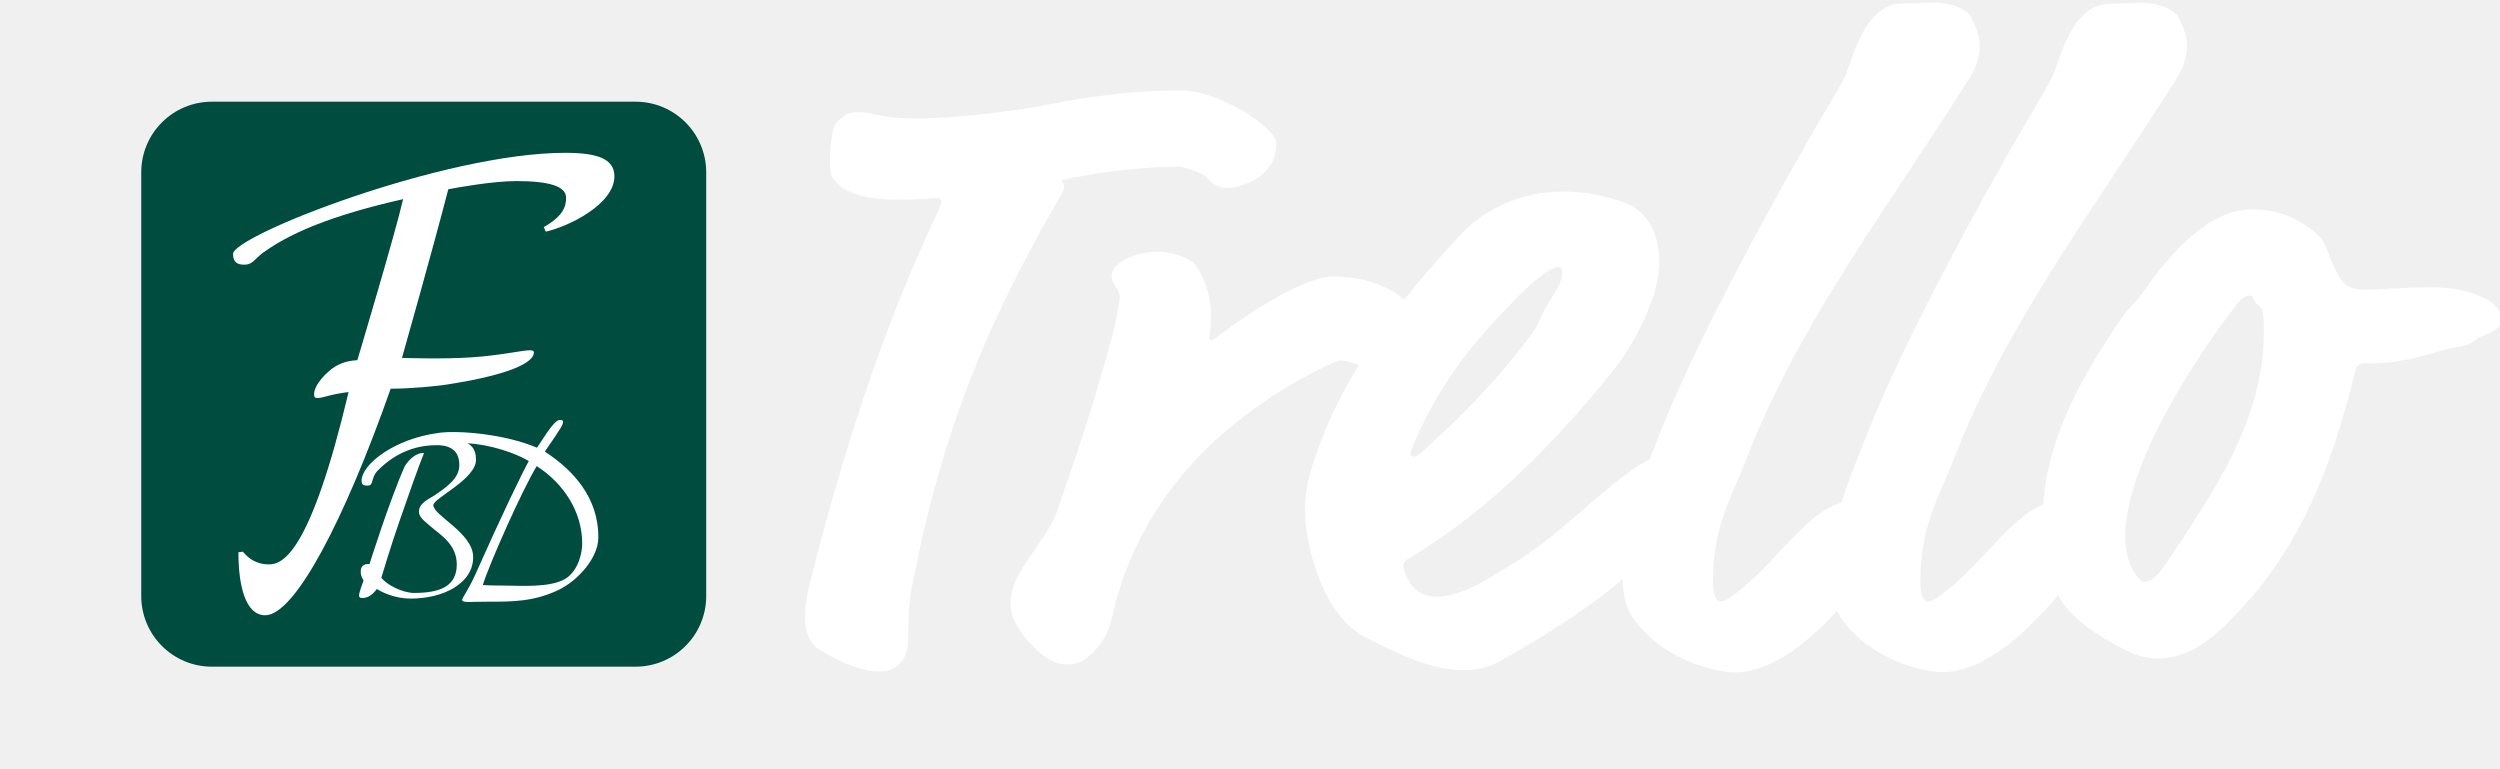
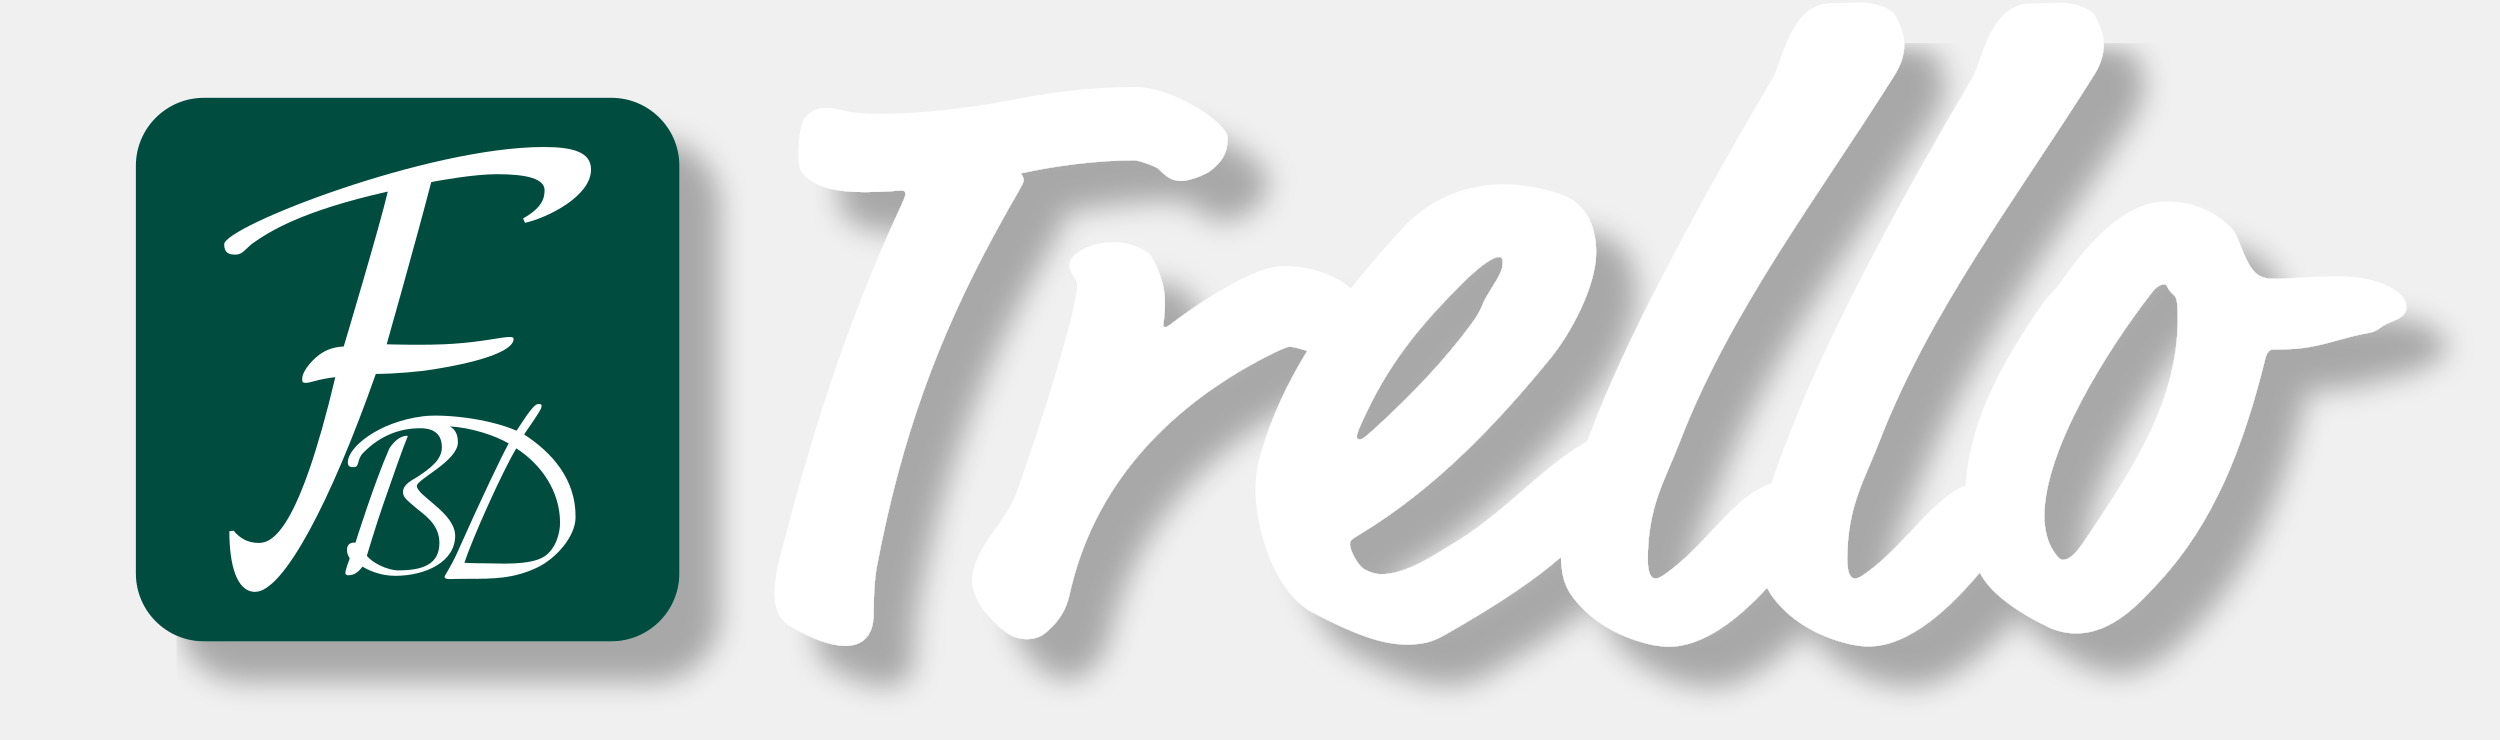
- <svg xmlns="http://www.w3.org/2000/svg" version="1.1" id="my-trello-logo-svg" x="0px" y="0px" width="885" height="272" viewBox="0 0 885 272" style="enable-background:new 0 0 885 272;" xml:space="preserve">
-   <path fill="#ffffff" d="M723.3,178.6c-12.8,5.2-22.8,23.2-38.2,33.4c-1,0.6-1.9, 0.9-2.5,0.9c-1.3,0-2.8-1.3-2.8-7 c0-19.6,6.3-29.1,11.7-43.1c18.7-48.5,50.7-90, 79.2-135.3c2.2-3.5,3.5-7.3,3.5-11.4c0-3.5-1.3-6.3-2.9-9.8C770,3.5,764.3,1,758,1 c-3.5,0-6.7,0.3-10.8,0.3c-14.9,0-18.1,21.9-21.5,27.6c-23.8,40.2-51,90-64.9, 125.1c-3.1,7.9-6.4,15.8-8.9,23.9 c-13.8,4-24.1,23.4-40.2,34.1c-1,0.6-1.9,0.9-2.5, 0.9c-1.3,0-2.8-1.3-2.8-7c0-19.6,6.3-29.1,11.7-43.1c18.7-48.5,50.7-90,79.2-135.3 c2.2-3.5,3.5-7.3,3.5-11.4c0-3.5-1.3-6.3-2.9-9.8c-1.3-2.9-7-5.4-13.3-5.4c-3.5,0-6.7,0.3-10.8,0.3c-14.9,0-18.1,21.9-21.5,27.6 c-23.8,40.2-51,90-64.9,125.1c-1.1,2.9-2.2,5.7-3.4,8.6c-0.3,0.2-0.7,0.4-1.1,0.6c-16.2,9.5-29.8,26.3-49.4,37.7 c-3.8,2.2-15.5,10.5-25,10.5c-2.2,0-4.1-0.6-6-1.6c-2.9-1.3-5.7-7.3-5.7-9.2c0-1.6,0.3-1.9, 3.5-3.8c27.9-16.8,50.7-40.9,70.3-64.9 c7.3-8.9,16.8-26.3, 16.8-39c0-8.2-2.8-17.7-12.7-21.2c-7-2.5-14.9-3.8-21.2-3.8c-16.8,0-29.1,7.6-36.1,14.9 c-7.1,7.6-14,15.4-20.3,23.4c-6.7-5.8-16.1-8.2-25-8.2c-10.5,0-30.1,13-40.2,20.6c-1.6,1.3-2.5,1.9-3.2,1.9c-0.3,0-0.6-0.3-0.6-0.9 c0-0.3,0.6-3.2,0.6-8.2c0-4.4-1-10.1-5.1-17.1c-1-1.6-6.7-5.1-13.6-5.1c-8.6,0-16.5,4.1-16.5,8.6c0,3.2,2.9,4.4,2.9,7.3 c0,1.6-1.3,8.9-3.2,15.8c-5.4,20.3-12,40.2-19,60.2c-3.8,11.1-16.5,20.9-16.5,32.9c0,3.8,2.5,8.9,6,12.7c5.7,6.3,9.2,8.6,14.3,8.6 c2.2,0,4.8-0.6,7-2.5c4.8-4.1,7.3-8.2,8.6-13.9c8.2-37.4,32-62.7,58.3-79.5c8.9-5.7,20.9-11.7,22.5-11.7c1.6,0,4.2,0.8,6.7,1.5 c-7.4,12-13.3,24.6-17.2,38.1c-1.3,4.4-1.9,8.6-1.9,13c0,7.3,1.6,14.9,4.1,22.2c3.5,10.1,9.2,19,17.1,23.1 c14.6,7.6,25,11.7,34.5,11.7c5.4,0,9.5-0.9,13.9-3.5c20.8-11.8,33.6-20.7,42.8-28.7c0.3,8.1,1.8,12.5,7.6,18.5 c5.7,6,14.6,11.4,26.3,13.9c1.9,0.3,3.8,0.6,5.7,0.6c13.4,0,26.3-10.9,36.3-21.7c1.2,2.4,2.8,4.6,5.2,7.1c5.7,6,14.6,11.4,26.3,13.9 c1.9,0.3,3.8,0.6,5.7,0.6c15.7,0,30.7-15,41.1-27.2c3.5,7.2,13.1,14.2,24.8,19.9c3.2,1.6,7,2.5,10.5,2.5c13.6,0,23.4-11.1,31-19.3 c19.6-21.5,30.4-48.2,38.7-81.7c0.6-2.5,1.6-3.5,2.9-3.5c3.2,0,7.3,0,11.7-0.6c8.6-1.3,15.2-4.1,23.1-5.4c4.8-0.9,4.1-2.5,8.6-4.1 c3.2-1.3,5.7-2.5,5.7-5.7c0-5.4-9.8-11.1-24.7-11.1c-11.7,0-18.7,0.9-23.4,0.9c-7.3,0-9.2-2.2-13.9-14.6c0,0,4.8,12.4,0,0 c-1-2.5-1.9-3.8-4.8-6.3c-6.7-5.7-14.9-7.6-21.5-7.6c-15.8,0-29.5,16.2-39,29.8c-2.2,3.2-5.4,5.7-7.6,9.2 C737.3,132.7,724.8,154.8,723.3,178.6L723.3,178.6z M318.3,70.7c7.9,0,12.4-0.6,13.3-0.6c1,0,1.6,0.3,1.6,1.3c0,0.6-0.3,1.6-2.5,6.3 c-19.3,41.5-32.6,83.6-44.4,130.2c-0.3,1.3-1.3,6-1.3,10.8c0,4.4,1.3,9.2,5.7,11.7c8.6,5.1,15.5,7.3,20.3,7.3 c7,0,10.5-4.4,10.5-11.7c0-6.3,0.3-13,1.3-18.1c8.9-46.6,22.2-83,42.8-121c9.8-18.1,11.1-19,11.1-20.6c0-0.6-0.3-1.6-1-2.5 c12.7-2.8,27.9-4.8,41.8-4.8c1.6,0,7.9,2.2,8.9,3.2c2.2,2.2,4.4,4.4,8.2,4.4c3.2,0,8.6-2.2,10.5-3.5c4.4-3.2,6.7-6.7,6.7-12.4 c0-5.4-20-18.7-33.9-18.7c-17.1,0-32.6,2.2-47.2,5.1c-6.3,1.3-29.1,4.8-45.6,4.8c-15.8,0-14.9-2.2-21.5-2.2c-3.8,0-5.7,1.9-7.3,3.5 s-2.5,7.9-2.5,13.6c0,2.8,0,5.1,1.6,7C299.9,69.4,309.1,70.7,318.3,70.7C318.3,70.7,309.1,70.7,318.3,70.7L318.3,70.7z M553,96.4 c0,2.9-1,4.8-4.8,10.8c-3.8,6-2.2,6-7,12.4c-9.2,12.4-20.6,24.7-35.5,38.3c-4.1,3.8-4.8,3.8-5.4,3.8c-0.3,0-1-0.3-1-0.9 c0-0.9,0.3-2.2,3.5-8.9c9.8-20.6,21.9-34.2,35.2-47.5c7.3-7.3,11.7-9.8,13.3-9.8C552.4,94.5,553,94.8,553,96.4 C553,96.4,553,94.8,553,96.4L553,96.4z M796.6,104.6c0.3,0,0.6,0.3,1,0.9c0.3,0.9,1,1.9,2.5,3.2c1.3,0.9,1.3,5.4,1.3,8.9 c0,30.7-17.4,56.1-34.5,81.7c-3.8,5.7-6,6.7-7.9,6.7c-1.6,0-4.1-4.1-5.1-6.7c-1.3-3.5-1.6-7.6-1.6-9.2c0-24.7,23.4-61.5,39-81.7 C793.8,104.9,795.7,104.6,796.6,104.6C796.6,104.6,795.7,104.6,796.6,104.6L796.6,104.6z" />
-   <path fill="#004d40" d="M75,36c-13.8,0-25,11.2-25,25v150c0,13.8,11.2,25,25,25h150c13.8,0,25-11.2,25-25V61c0-13.8-11.2-25-25-25H75z" />
-   <path fill="#ffffff" d="M200.1,54.1c-42.8,0-117.6,29.3-117.6,35.8c0,3.2,1.8,3.8,4.1,3.8c2.7,0,3.6-2,6.3-4.1 c6.1-4.3,17.8-11.9,49.8-19.1c-2.7,11.9-16.2,57-16.2,57c-3.2,0.2-5.6,0.9-7.9,2.3c-2.7,1.6-7.4,6.3-7.4,9.7c0,1.1,0.2,1.4,1.4,1.4 s4.5-1.1, 6.3-1.4c2.5-0.5,4.5-0.7,4.5-0.7c-13.5,56.8-23.2,61-28.2,61c-4.3, 0-7.2-2-9.2-4.5l-1.6,0.2c0,11.9,2.5,22.3,9.5,22.3 c10.4,0,27.9-33.3,44.4-80.2c7,0,16.7-0.9,20.7-1.6c14.9-2.3,30-6.3,30-11.3c0-0.5-0.5-0.7-1.4-0.7c-2.9,0-10.1,1.8-20.7,2.5 c-9.7,0.7-24.6,0.2-24.6,0.2S153,89,158.7,67c3.6-0.7,16-2.9,24.1-2.9c11.5,0,17.6,1.8,17.6,5.9c0,3.2-1.1,6.5-7.9,10.4l0.7,1.6 c8.1-1.8,24.3-9.7,24.3-19.6C217.5,56.1,211.2,54.1,200.1,54.1z M192.9,159.9c0.3-0.6,2.3-3.4,3.7-5.5c1.4-2.2,2.7-3.9,2.7-5 c0-0.9-0.8-0.7-1.3-0.7c-1.9,0-6.3,7.5-7.9,9.8c-11.1-4.8-27.6-6.2-34.5-5.3c-16.5,2.1-27.6,11.5-27.6,16.9c0,1.8,1.1,1.8,2.2,1.8 c2.2,0,1-2.8,3.5-5.3c6.5-6.6,13.7-8.9,20.4-9c0.5,0,1,0,1.5,0c4.4,0.3,7,2.4,7,7c0,4.5-3.9,7.5-9,10.9c-1.7,1.1-5.3,2.6-5.3,5.6 c0,2,1.8,3.2,4.3,5.4c3.1,2.7,9.1,6.1,9.1,13.3c0,7.8-6,10.1-15.1,10.1c-4.2,0-9.9-3-11.6-5.4c0,0,3.5-11.7,6.2-19.4 c3.3-9.6,7.2-20.6,8.9-24.7c0,0-3.3-0.7-6.8,4.6c-5.5,12.4-12.5,34.7-12.5,34.7c-0.6-0.1-3.1-0.2-3.1,2.6c0,1.8,0.6,2.3,1,3.2 c-0.4,1.1-1.6,4.2-1.6,5.4c0,0.6,0.6,0.8,1.1,0.8c2.2,0,3.8-1.3,5.2-3.2c1.7,1.1,6.3,3.4,12,3.4c11.5,0,22.1-5.3,22.1-14.7 c0-8.5-14.1-14.7-14.1-18.4c0-2.4,15.1-9.2,15.1-16c0-1.6-0.2-4.4-3-5.9c8.1,0.5,16.8,3.4,21.7,6.3c-2.2,3.9-9.7,19.4-18.9,40.1 c-2.3,5.2-4.7,8.4-4.7,9c0,0.8,1.4,0.8,2.5,0.8c0.9,0,1.7-0.1,6.5-0.1c9,0,16.4,0,25.2-4.2c7-3.4,14-11.5,14-18.4 C212,176.2,202.8,166.3,192.9,159.9z M200.3,204.8c-5.4,3.4-16.7,2.5-21.2,2.5c-5.8,0-8.2-0.2-8.2-0.2c2.7-8.4,14-33.7,19.1-42.1 c9.5,6.1,16.1,16.1,16.1,27.4C206.1,195.9,204.7,201.9,200.3,204.8z" />
+ <svg xmlns="http://www.w3.org/2000/svg" version="1.1" id="my-trello-logo-svg" x="0px" y="0px" width="920" height="272" viewBox="0 0 920 272" style="enable-background:new 0 0 920 272;" xml:space="preserve">
+   <defs>
+     <filter id="shadow" x="0" y="0" width="120%" height="120%">
+       <feDropShadow dx="15" dy="15" stdDeviation="5" flood-color="#000" flood-opacity="0.3" />
+     </filter>
+   </defs>
+   <g filter="url(#shadow)">
+     <path fill="#ffffff" d="M723.3,178.6c-12.8,5.2-22.8,23.2-38.2,33.4c-1,0.6-1.9, 0.9-2.5,0.9c-1.3,0-2.8-1.3-2.8-7 c0-19.6,6.3-29.1,11.7-43.1c18.7-48.5,50.7-90, 79.2-135.3c2.2-3.5,3.5-7.3,3.5-11.4c0-3.5-1.3-6.3-2.9-9.8C770,3.5,764.3,1,758,1 c-3.5,0-6.7,0.3-10.8,0.3c-14.9,0-18.1,21.9-21.5,27.6c-23.8,40.2-51,90-64.9, 125.1c-3.1,7.9-6.4,15.8-8.9,23.9 c-13.8,4-24.1,23.4-40.2,34.1c-1,0.6-1.9,0.9-2.5, 0.9c-1.3,0-2.8-1.3-2.8-7c0-19.6,6.3-29.1,11.7-43.1c18.7-48.5,50.7-90,79.2-135.3 c2.2-3.5,3.5-7.3,3.5-11.4c0-3.5-1.3-6.3-2.9-9.8c-1.3-2.9-7-5.4-13.3-5.4c-3.5,0-6.7,0.3-10.8,0.3c-14.9,0-18.1,21.9-21.5,27.6 c-23.8,40.2-51,90-64.9,125.1c-1.1,2.9-2.2,5.7-3.4,8.6c-0.3,0.2-0.7,0.4-1.1,0.6c-16.2,9.5-29.8,26.3-49.4,37.7 c-3.8,2.2-15.5,10.5-25,10.5c-2.2,0-4.1-0.6-6-1.6c-2.9-1.3-5.7-7.3-5.7-9.2c0-1.6,0.3-1.9, 3.5-3.8c27.9-16.8,50.7-40.9,70.3-64.9 c7.3-8.9,16.8-26.3, 16.8-39c0-8.2-2.8-17.7-12.7-21.2c-7-2.5-14.9-3.8-21.2-3.8c-16.8,0-29.1,7.6-36.1,14.9 c-7.1,7.6-14,15.4-20.3,23.4c-6.7-5.8-16.1-8.2-25-8.2c-10.5,0-30.1,13-40.2,20.6c-1.6,1.3-2.5,1.9-3.2,1.9c-0.3,0-0.6-0.3-0.6-0.9 c0-0.3,0.6-3.2,0.6-8.2c0-4.4-1-10.1-5.1-17.1c-1-1.6-6.7-5.1-13.6-5.1c-8.6,0-16.5,4.1-16.5,8.6c0,3.2,2.9,4.4,2.9,7.3 c0,1.6-1.3,8.9-3.2,15.8c-5.4,20.3-12,40.2-19,60.2c-3.8,11.1-16.5,20.9-16.5,32.9c0,3.8,2.5,8.9,6,12.7c5.7,6.3,9.2,8.6,14.3,8.6 c2.2,0,4.8-0.6,7-2.5c4.8-4.1,7.3-8.2,8.6-13.9c8.2-37.4,32-62.7,58.3-79.5c8.9-5.7,20.9-11.7,22.5-11.7c1.6,0,4.2,0.8,6.7,1.5 c-7.4,12-13.3,24.6-17.2,38.1c-1.3,4.4-1.9,8.6-1.9,13c0,7.3,1.6,14.9,4.1,22.2c3.5,10.1,9.2,19,17.1,23.1 c14.6,7.6,25,11.7,34.5,11.7c5.4,0,9.5-0.9,13.9-3.5c20.8-11.8,33.6-20.7,42.8-28.7c0.3,8.1,1.8,12.5,7.6,18.5 c5.7,6,14.6,11.4,26.3,13.9c1.9,0.3,3.8,0.6,5.7,0.6c13.4,0,26.3-10.9,36.3-21.7c1.2,2.4,2.8,4.6,5.2,7.1c5.7,6,14.6,11.4,26.3,13.9 c1.9,0.3,3.8,0.6,5.7,0.6c15.7,0,30.7-15,41.1-27.2c3.5,7.2,13.1,14.2,24.8,19.9c3.2,1.6,7,2.5,10.5,2.5c13.6,0,23.4-11.1,31-19.3 c19.6-21.5,30.4-48.2,38.7-81.7c0.6-2.5,1.6-3.5,2.9-3.5c3.2,0,7.3,0,11.7-0.6c8.6-1.3,15.2-4.1,23.1-5.4c4.8-0.9,4.1-2.5,8.6-4.1 c3.2-1.3,5.7-2.5,5.7-5.7c0-5.4-9.8-11.1-24.7-11.1c-11.7,0-18.7,0.9-23.4,0.9c-7.3,0-9.2-2.2-13.9-14.6c0,0,4.8,12.4,0,0 c-1-2.5-1.9-3.8-4.8-6.3c-6.7-5.7-14.9-7.6-21.5-7.6c-15.8,0-29.5,16.2-39,29.8c-2.2,3.2-5.4,5.7-7.6,9.2 C737.3,132.7,724.8,154.8,723.3,178.6L723.3,178.6z M318.3,70.7c7.9,0,12.4-0.6,13.3-0.6c1,0,1.6,0.3,1.6,1.3c0,0.6-0.3,1.6-2.5,6.3 c-19.3,41.5-32.6,83.6-44.4,130.2c-0.3,1.3-1.3,6-1.3,10.8c0,4.4,1.3,9.2,5.7,11.7c8.6,5.1,15.5,7.3,20.3,7.3 c7,0,10.5-4.4,10.5-11.7c0-6.3,0.3-13,1.3-18.1c8.9-46.6,22.2-83,42.8-121c9.8-18.1,11.1-19,11.1-20.6c0-0.6-0.3-1.6-1-2.5 c12.7-2.8,27.9-4.8,41.8-4.8c1.6,0,7.9,2.2,8.9,3.2c2.2,2.2,4.4,4.4,8.2,4.4c3.2,0,8.6-2.2,10.5-3.5c4.4-3.2,6.7-6.7,6.7-12.4 c0-5.4-20-18.7-33.9-18.7c-17.1,0-32.6,2.2-47.2,5.1c-6.3,1.3-29.1,4.8-45.6,4.8c-15.8,0-14.9-2.2-21.5-2.2c-3.8,0-5.7,1.9-7.3,3.5 s-2.5,7.9-2.5,13.6c0,2.8,0,5.1,1.6,7C299.9,69.4,309.1,70.7,318.3,70.7C318.3,70.7,309.1,70.7,318.3,70.7L318.3,70.7z M553,96.4 c0,2.9-1,4.8-4.8,10.8c-3.8,6-2.2,6-7,12.4c-9.2,12.4-20.6,24.7-35.5,38.3c-4.1,3.8-4.8,3.8-5.4,3.8c-0.3,0-1-0.3-1-0.9 c0-0.9,0.3-2.2,3.5-8.9c9.8-20.6,21.9-34.2,35.2-47.5c7.3-7.3,11.7-9.8,13.3-9.8C552.4,94.5,553,94.8,553,96.4 C553,96.4,553,94.8,553,96.4L553,96.4z M796.6,104.6c0.3,0,0.6,0.3,1,0.9c0.3,0.9,1,1.9,2.5,3.2c1.3,0.9,1.3,5.4,1.3,8.9 c0,30.7-17.4,56.1-34.5,81.7c-3.8,5.7-6,6.7-7.9,6.7c-1.6,0-4.1-4.1-5.1-6.7c-1.3-3.5-1.6-7.6-1.6-9.2c0-24.7,23.4-61.5,39-81.7 C793.8,104.9,795.7,104.6,796.6,104.6C796.6,104.6,795.7,104.6,796.6,104.6L796.6,104.6z" />
+     <path fill="#004d40" d="M75,36c-13.8,0-25,11.2-25,25v150c0,13.8,11.2,25,25,25h150c13.8,0,25-11.2,25-25V61c0-13.8-11.2-25-25-25H75z" />
+     <path fill="#ffffff" d="M200.1,54.1c-42.8,0-117.6,29.3-117.6,35.8c0,3.2,1.8,3.8,4.1,3.8c2.7,0,3.6-2,6.3-4.1 c6.1-4.3,17.8-11.9,49.8-19.1c-2.7,11.9-16.2,57-16.2,57c-3.2,0.2-5.6,0.9-7.9,2.3c-2.7,1.6-7.4,6.3-7.4,9.7c0,1.1,0.2,1.4,1.4,1.4 s4.5-1.1, 6.3-1.4c2.5-0.5,4.5-0.7,4.5-0.7c-13.5,56.8-23.2,61-28.2,61c-4.3, 0-7.2-2-9.2-4.5l-1.6,0.2c0,11.9,2.5,22.3,9.5,22.3 c10.4,0,27.9-33.3,44.4-80.2c7,0,16.7-0.9,20.7-1.6c14.9-2.3,30-6.3,30-11.3c0-0.5-0.5-0.7-1.4-0.7c-2.9,0-10.1,1.8-20.7,2.5 c-9.7,0.7-24.6,0.2-24.6,0.2S153,89,158.7,67c3.6-0.7,16-2.9,24.1-2.9c11.5,0,17.6,1.8,17.6,5.9c0,3.2-1.1,6.5-7.9,10.4l0.7,1.6 c8.1-1.8,24.3-9.7,24.3-19.6C217.5,56.1,211.2,54.1,200.1,54.1z M192.9,159.9c0.3-0.6,2.3-3.4,3.7-5.5c1.4-2.2,2.7-3.9,2.7-5 c0-0.9-0.8-0.7-1.3-0.7c-1.9,0-6.3,7.5-7.9,9.8c-11.1-4.8-27.6-6.2-34.5-5.3c-16.5,2.1-27.6,11.5-27.6,16.9c0,1.8,1.1,1.8,2.2,1.8 c2.2,0,1-2.8,3.5-5.3c6.5-6.6,13.7-8.9,20.4-9c0.5,0,1,0,1.5,0c4.4,0.3,7,2.4,7,7c0,4.5-3.9,7.5-9,10.9c-1.7,1.1-5.3,2.6-5.3,5.6 c0,2,1.8,3.2,4.3,5.4c3.1,2.7,9.1,6.1,9.1,13.3c0,7.8-6,10.1-15.1,10.1c-4.2,0-9.9-3-11.6-5.4c0,0,3.5-11.7,6.2-19.4 c3.3-9.6,7.2-20.6,8.9-24.7c0,0-3.3-0.7-6.8,4.6c-5.5,12.4-12.5,34.7-12.5,34.7c-0.6-0.1-3.1-0.2-3.1,2.6c0,1.8,0.6,2.3,1,3.2 c-0.4,1.1-1.6,4.2-1.6,5.4c0,0.6,0.6,0.8,1.1,0.8c2.2,0,3.8-1.3,5.2-3.2c1.7,1.1,6.3,3.4,12,3.4c11.5,0,22.1-5.3,22.1-14.7 c0-8.5-14.1-14.7-14.1-18.4c0-2.4,15.1-9.2,15.1-16c0-1.6-0.2-4.4-3-5.9c8.1,0.5,16.8,3.4,21.7,6.3c-2.2,3.9-9.7,19.4-18.9,40.1 c-2.3,5.2-4.7,8.4-4.7,9c0,0.8,1.4,0.8,2.5,0.8c0.9,0,1.7-0.1,6.5-0.1c9,0,16.4,0,25.2-4.2c7-3.4,14-11.5,14-18.4 C212,176.2,202.8,166.3,192.9,159.9z M200.3,204.8c-5.4,3.4-16.7,2.5-21.2,2.5c-5.8,0-8.2-0.2-8.2-0.2c2.7-8.4,14-33.7,19.1-42.1 c9.5,6.1,16.1,16.1,16.1,27.4C206.1,195.9,204.7,201.9,200.3,204.8z" />
+   </g>
</svg>
